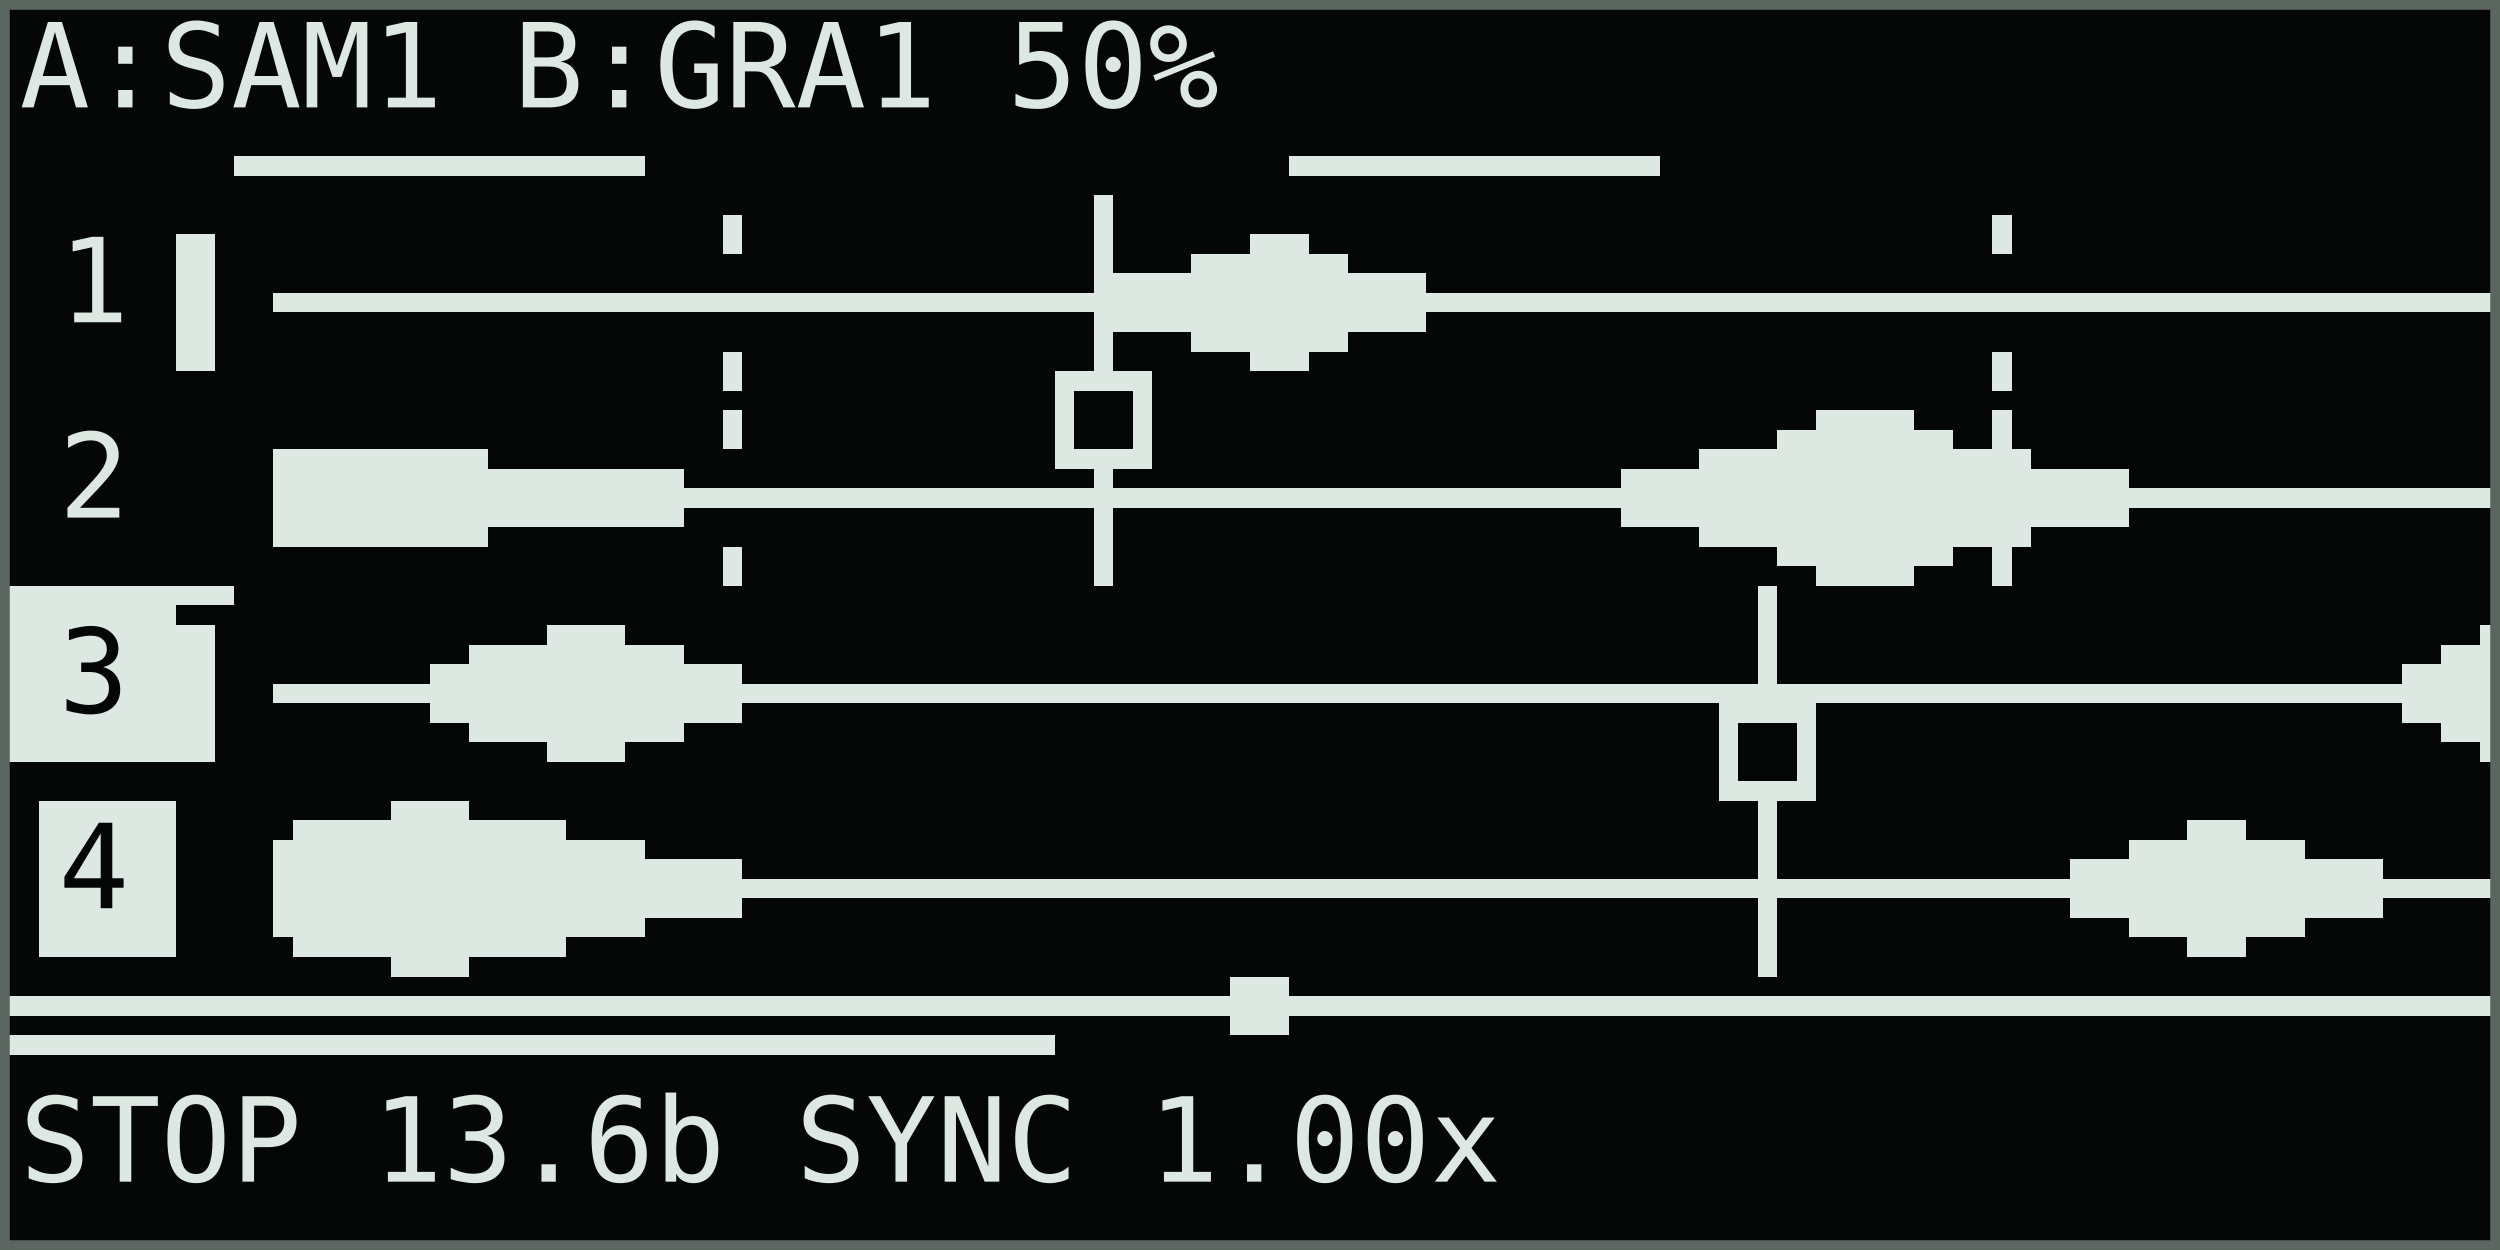
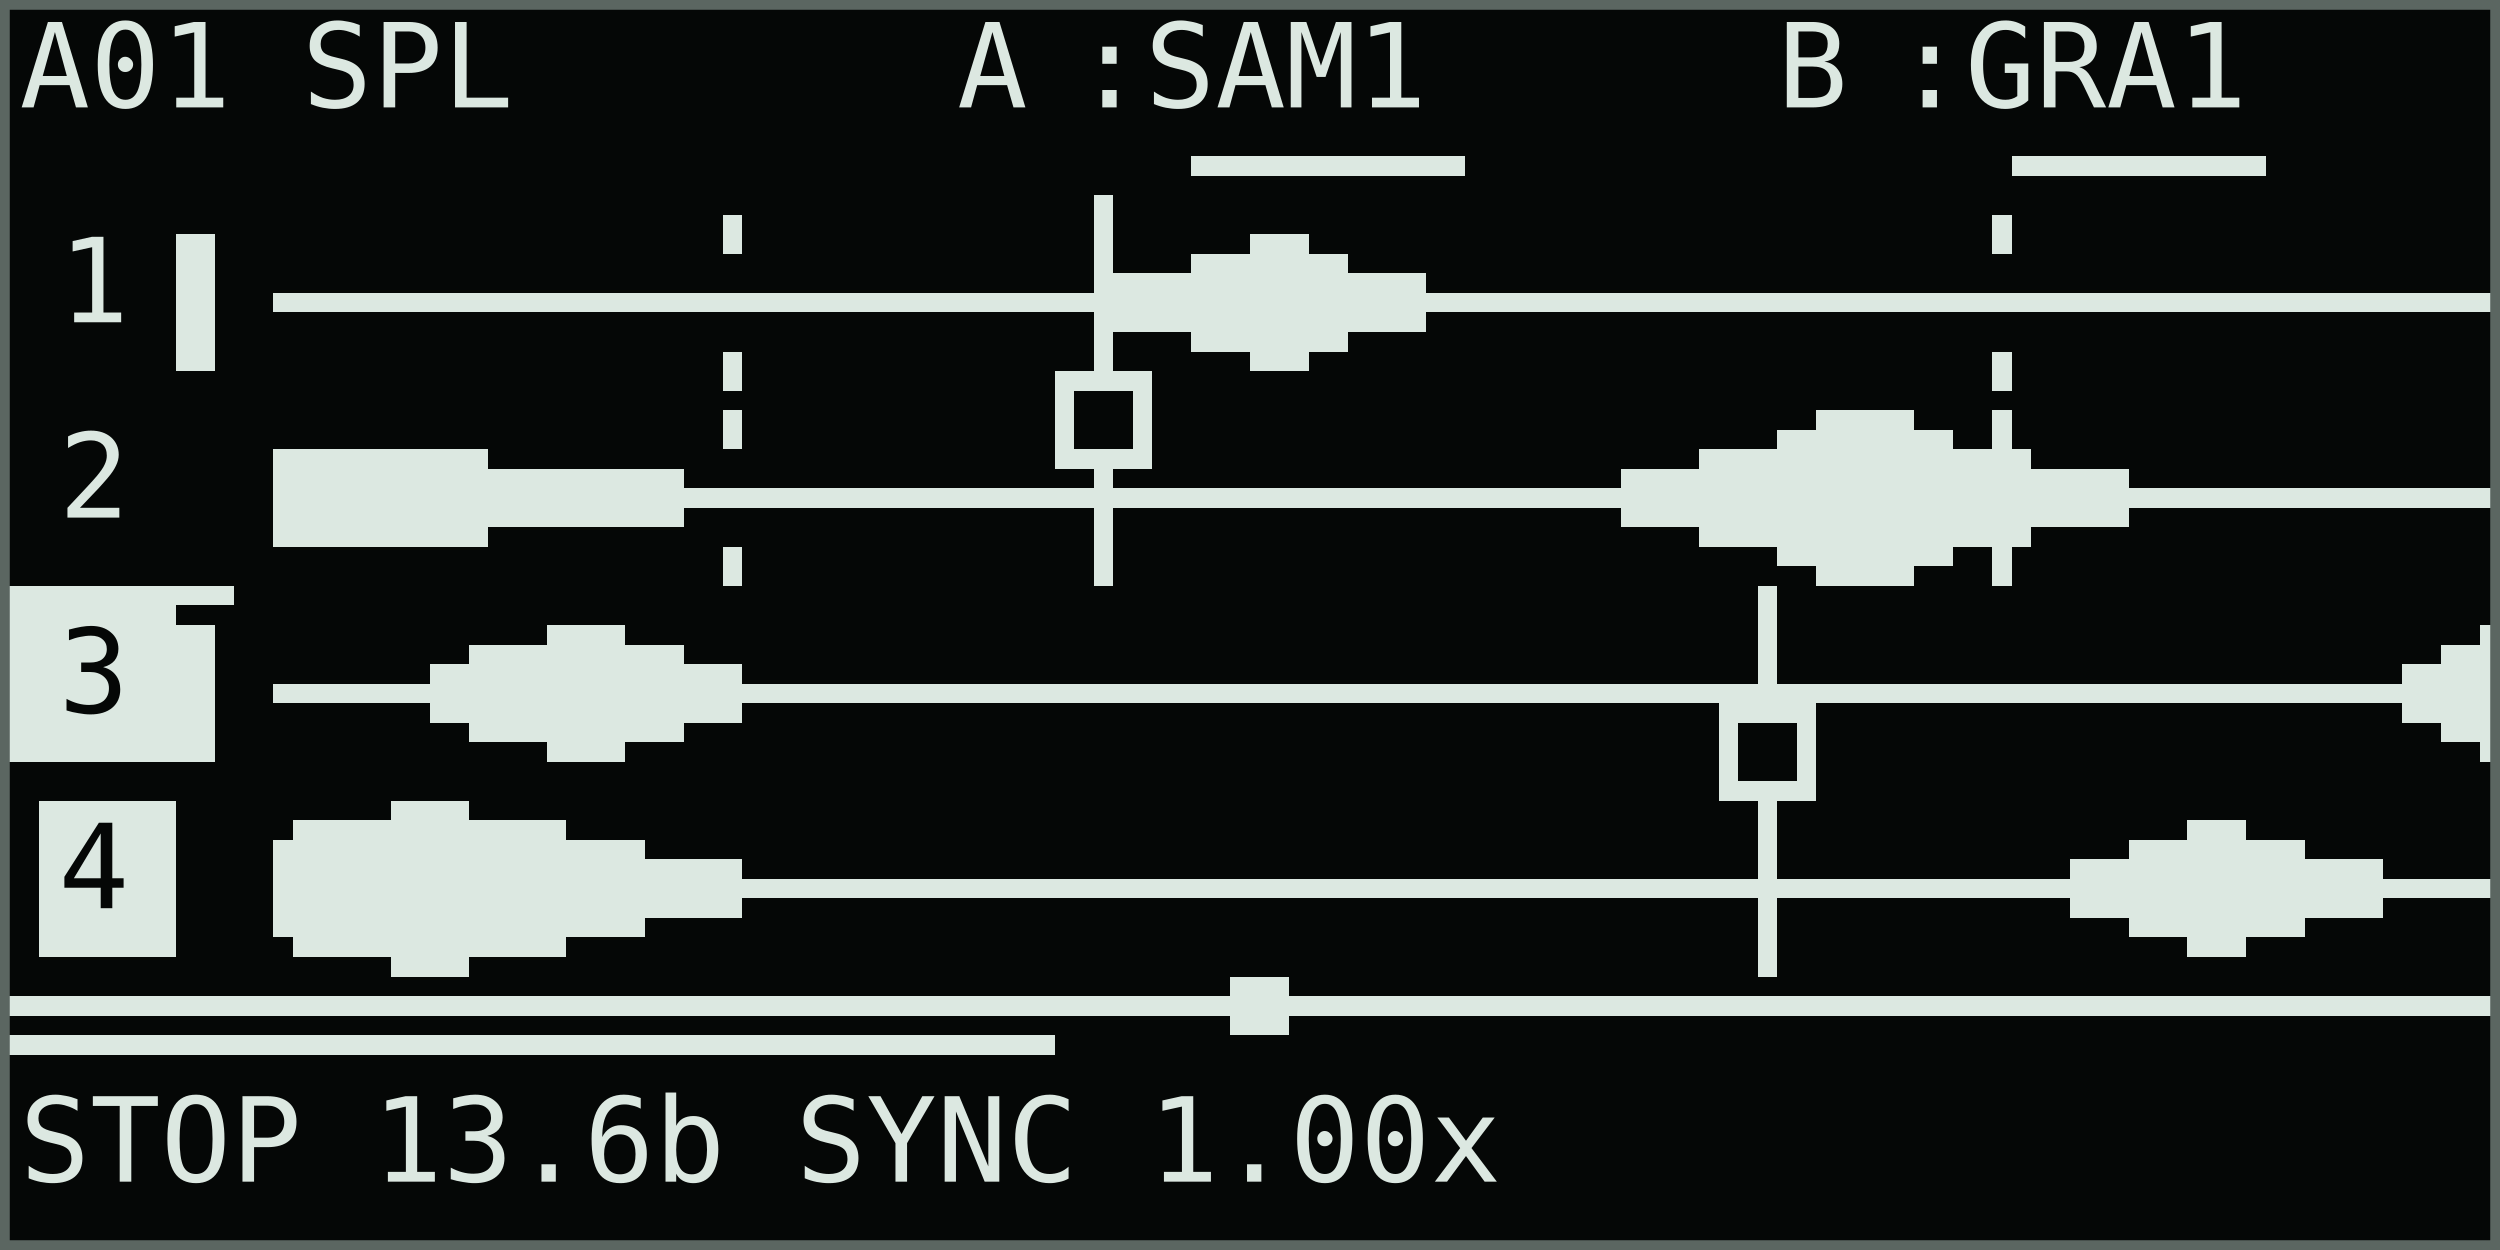
<svg xmlns="http://www.w3.org/2000/svg" width="768" height="384" viewBox="0 0 128 64" role="img" aria-labelledby="title desc">
  <rect width="128" height="64" fill="#050706" />
  <g shape-rendering="crispEdges" font-family="DejaVu Sans Mono, IBM Plex Mono, monospace" font-size="6" font-style="normal" font-weight="400" text-rendering="geometricPrecision">
    <rect x="0" y="0" width="128" height="9" fill="#050706" />
-     <text x="1" y="5.5" fill="#dce8e1">A:SAM1 B:GRA1 50%</text>
+     <text x="1" y="5.5" fill="#dce8e1">A01 SPL</text>
+     <text x="49" y="5.5" fill="#dce8e1">A</text>
+     <text x="55" y="5.5" fill="#dce8e1">:SAM1</text>
+     <text x="91" y="5.5" fill="#dce8e1">B</text>
+     <text x="97" y="5.5" fill="#dce8e1">:GRA1</text>
    <rect x="0" y="10" width="12" height="40" fill="#050706" />
    <text x="3" y="16.5" fill="#dce8e1">1</text>
    <rect x="9" y="12" width="2" height="7" fill="#dce8e1" />
    <text x="3" y="26.5" fill="#dce8e1">2</text>
    <rect x="0" y="31" width="2" height="8" fill="#dce8e1" />
    <rect x="2" y="31" width="7" height="8" fill="#dce8e1" />
    <text x="3" y="36.5" fill="#050706">3</text>
    <rect x="9" y="32" width="2" height="7" fill="#dce8e1" />
    <rect x="2" y="41" width="7" height="8" fill="#dce8e1" />
    <text x="3" y="46.5" fill="#050706">4</text>
    <rect x="0" y="30" width="12" height="1" fill="#dce8e1" />
    <rect x="0" y="8" width="128" height="1" fill="#050706" />
-     <rect x="12" y="8" width="21" height="1" fill="#dce8e1" />
-     <rect x="66" y="8" width="19" height="1" fill="#dce8e1" />
+     <rect x="61" y="8" width="14" height="1" fill="#dce8e1" />
+     <rect x="103" y="8" width="13" height="1" fill="#dce8e1" />
    <rect x="14" y="15" width="1" height="1" fill="#dce8e1" />
    <rect x="14" y="23" width="1" height="5" fill="#dce8e1" />
    <rect x="14" y="35" width="1" height="1" fill="#dce8e1" />
    <rect x="14" y="43" width="1" height="5" fill="#dce8e1" />
    <rect x="15" y="15" width="1" height="1" fill="#dce8e1" />
    <rect x="15" y="23" width="1" height="5" fill="#dce8e1" />
    <rect x="15" y="35" width="1" height="1" fill="#dce8e1" />
    <rect x="15" y="42" width="1" height="7" fill="#dce8e1" />
    <rect x="16" y="15" width="1" height="1" fill="#dce8e1" />
    <rect x="16" y="23" width="1" height="5" fill="#dce8e1" />
    <rect x="16" y="35" width="1" height="1" fill="#dce8e1" />
    <rect x="16" y="42" width="1" height="7" fill="#dce8e1" />
    <rect x="17" y="15" width="1" height="1" fill="#dce8e1" />
    <rect x="17" y="23" width="1" height="5" fill="#dce8e1" />
    <rect x="17" y="35" width="1" height="1" fill="#dce8e1" />
    <rect x="17" y="42" width="1" height="7" fill="#dce8e1" />
    <rect x="18" y="15" width="1" height="1" fill="#dce8e1" />
    <rect x="18" y="23" width="1" height="5" fill="#dce8e1" />
    <rect x="18" y="35" width="1" height="1" fill="#dce8e1" />
    <rect x="18" y="42" width="1" height="7" fill="#dce8e1" />
    <rect x="19" y="15" width="1" height="1" fill="#dce8e1" />
    <rect x="19" y="23" width="1" height="5" fill="#dce8e1" />
    <rect x="19" y="35" width="1" height="1" fill="#dce8e1" />
    <rect x="19" y="42" width="1" height="7" fill="#dce8e1" />
    <rect x="20" y="15" width="1" height="1" fill="#dce8e1" />
    <rect x="20" y="23" width="1" height="5" fill="#dce8e1" />
    <rect x="20" y="35" width="1" height="1" fill="#dce8e1" />
    <rect x="20" y="41" width="1" height="9" fill="#dce8e1" />
    <rect x="21" y="15" width="1" height="1" fill="#dce8e1" />
    <rect x="21" y="23" width="1" height="5" fill="#dce8e1" />
    <rect x="21" y="35" width="1" height="1" fill="#dce8e1" />
    <rect x="21" y="41" width="1" height="9" fill="#dce8e1" />
    <rect x="22" y="15" width="1" height="1" fill="#dce8e1" />
    <rect x="22" y="23" width="1" height="5" fill="#dce8e1" />
    <rect x="22" y="34" width="1" height="3" fill="#dce8e1" />
    <rect x="22" y="41" width="1" height="9" fill="#dce8e1" />
    <rect x="23" y="15" width="1" height="1" fill="#dce8e1" />
    <rect x="23" y="23" width="1" height="5" fill="#dce8e1" />
    <rect x="23" y="34" width="1" height="3" fill="#dce8e1" />
    <rect x="23" y="41" width="1" height="9" fill="#dce8e1" />
    <rect x="24" y="15" width="1" height="1" fill="#dce8e1" />
    <rect x="24" y="23" width="1" height="5" fill="#dce8e1" />
    <rect x="24" y="33" width="1" height="5" fill="#dce8e1" />
    <rect x="24" y="42" width="1" height="7" fill="#dce8e1" />
    <rect x="25" y="15" width="1" height="1" fill="#dce8e1" />
    <rect x="25" y="24" width="1" height="3" fill="#dce8e1" />
    <rect x="25" y="33" width="1" height="5" fill="#dce8e1" />
    <rect x="25" y="42" width="1" height="7" fill="#dce8e1" />
    <rect x="26" y="15" width="1" height="1" fill="#dce8e1" />
    <rect x="26" y="24" width="1" height="3" fill="#dce8e1" />
    <rect x="26" y="33" width="1" height="5" fill="#dce8e1" />
    <rect x="26" y="42" width="1" height="7" fill="#dce8e1" />
    <rect x="27" y="15" width="1" height="1" fill="#dce8e1" />
    <rect x="27" y="24" width="1" height="3" fill="#dce8e1" />
    <rect x="27" y="33" width="1" height="5" fill="#dce8e1" />
    <rect x="27" y="42" width="1" height="7" fill="#dce8e1" />
    <rect x="28" y="15" width="1" height="1" fill="#dce8e1" />
    <rect x="28" y="24" width="1" height="3" fill="#dce8e1" />
    <rect x="28" y="32" width="1" height="7" fill="#dce8e1" />
    <rect x="28" y="42" width="1" height="7" fill="#dce8e1" />
    <rect x="29" y="15" width="1" height="1" fill="#dce8e1" />
    <rect x="29" y="24" width="1" height="3" fill="#dce8e1" />
    <rect x="29" y="32" width="1" height="7" fill="#dce8e1" />
    <rect x="29" y="43" width="1" height="5" fill="#dce8e1" />
    <rect x="30" y="15" width="1" height="1" fill="#dce8e1" />
    <rect x="30" y="24" width="1" height="3" fill="#dce8e1" />
    <rect x="30" y="32" width="1" height="7" fill="#dce8e1" />
    <rect x="30" y="43" width="1" height="5" fill="#dce8e1" />
    <rect x="31" y="15" width="1" height="1" fill="#dce8e1" />
    <rect x="31" y="24" width="1" height="3" fill="#dce8e1" />
    <rect x="31" y="32" width="1" height="7" fill="#dce8e1" />
    <rect x="31" y="43" width="1" height="5" fill="#dce8e1" />
    <rect x="32" y="15" width="1" height="1" fill="#dce8e1" />
    <rect x="32" y="24" width="1" height="3" fill="#dce8e1" />
    <rect x="32" y="33" width="1" height="5" fill="#dce8e1" />
    <rect x="32" y="43" width="1" height="5" fill="#dce8e1" />
    <rect x="33" y="15" width="1" height="1" fill="#dce8e1" />
    <rect x="33" y="24" width="1" height="3" fill="#dce8e1" />
    <rect x="33" y="33" width="1" height="5" fill="#dce8e1" />
    <rect x="33" y="44" width="1" height="3" fill="#dce8e1" />
    <rect x="34" y="15" width="1" height="1" fill="#dce8e1" />
    <rect x="34" y="24" width="1" height="3" fill="#dce8e1" />
    <rect x="34" y="33" width="1" height="5" fill="#dce8e1" />
    <rect x="34" y="44" width="1" height="3" fill="#dce8e1" />
    <rect x="35" y="15" width="1" height="1" fill="#dce8e1" />
    <rect x="35" y="25" width="1" height="1" fill="#dce8e1" />
    <rect x="35" y="34" width="1" height="3" fill="#dce8e1" />
    <rect x="35" y="44" width="1" height="3" fill="#dce8e1" />
    <rect x="36" y="15" width="1" height="1" fill="#dce8e1" />
    <rect x="36" y="25" width="1" height="1" fill="#dce8e1" />
    <rect x="36" y="34" width="1" height="3" fill="#dce8e1" />
    <rect x="36" y="44" width="1" height="3" fill="#dce8e1" />
    <rect x="37" y="11" width="1" height="2" fill="#dce8e1" />
    <rect x="37" y="15" width="1" height="1" fill="#dce8e1" />
    <rect x="37" y="18" width="1" height="2" fill="#dce8e1" />
    <rect x="37" y="21" width="1" height="2" fill="#dce8e1" />
    <rect x="37" y="25" width="1" height="1" fill="#dce8e1" />
    <rect x="37" y="28" width="1" height="2" fill="#dce8e1" />
    <rect x="37" y="34" width="1" height="3" fill="#dce8e1" />
    <rect x="37" y="44" width="1" height="3" fill="#dce8e1" />
    <rect x="38" y="15" width="1" height="1" fill="#dce8e1" />
    <rect x="38" y="25" width="1" height="1" fill="#dce8e1" />
    <rect x="38" y="35" width="1" height="1" fill="#dce8e1" />
    <rect x="38" y="45" width="1" height="1" fill="#dce8e1" />
    <rect x="39" y="15" width="1" height="1" fill="#dce8e1" />
    <rect x="39" y="25" width="1" height="1" fill="#dce8e1" />
    <rect x="39" y="35" width="1" height="1" fill="#dce8e1" />
    <rect x="39" y="45" width="1" height="1" fill="#dce8e1" />
    <rect x="40" y="15" width="1" height="1" fill="#dce8e1" />
    <rect x="40" y="25" width="1" height="1" fill="#dce8e1" />
    <rect x="40" y="35" width="1" height="1" fill="#dce8e1" />
    <rect x="40" y="45" width="1" height="1" fill="#dce8e1" />
    <rect x="41" y="15" width="1" height="1" fill="#dce8e1" />
    <rect x="41" y="25" width="1" height="1" fill="#dce8e1" />
    <rect x="41" y="35" width="1" height="1" fill="#dce8e1" />
    <rect x="41" y="45" width="1" height="1" fill="#dce8e1" />
    <rect x="42" y="15" width="1" height="1" fill="#dce8e1" />
    <rect x="42" y="25" width="1" height="1" fill="#dce8e1" />
    <rect x="42" y="35" width="1" height="1" fill="#dce8e1" />
    <rect x="42" y="45" width="1" height="1" fill="#dce8e1" />
    <rect x="43" y="15" width="1" height="1" fill="#dce8e1" />
    <rect x="43" y="25" width="1" height="1" fill="#dce8e1" />
    <rect x="43" y="35" width="1" height="1" fill="#dce8e1" />
    <rect x="43" y="45" width="1" height="1" fill="#dce8e1" />
    <rect x="44" y="15" width="1" height="1" fill="#dce8e1" />
    <rect x="44" y="25" width="1" height="1" fill="#dce8e1" />
    <rect x="44" y="35" width="1" height="1" fill="#dce8e1" />
    <rect x="44" y="45" width="1" height="1" fill="#dce8e1" />
    <rect x="45" y="15" width="1" height="1" fill="#dce8e1" />
    <rect x="45" y="25" width="1" height="1" fill="#dce8e1" />
    <rect x="45" y="35" width="1" height="1" fill="#dce8e1" />
    <rect x="45" y="45" width="1" height="1" fill="#dce8e1" />
    <rect x="46" y="15" width="1" height="1" fill="#dce8e1" />
    <rect x="46" y="25" width="1" height="1" fill="#dce8e1" />
    <rect x="46" y="35" width="1" height="1" fill="#dce8e1" />
    <rect x="46" y="45" width="1" height="1" fill="#dce8e1" />
    <rect x="47" y="15" width="1" height="1" fill="#dce8e1" />
    <rect x="47" y="25" width="1" height="1" fill="#dce8e1" />
    <rect x="47" y="35" width="1" height="1" fill="#dce8e1" />
    <rect x="47" y="45" width="1" height="1" fill="#dce8e1" />
    <rect x="48" y="15" width="1" height="1" fill="#dce8e1" />
    <rect x="48" y="25" width="1" height="1" fill="#dce8e1" />
    <rect x="48" y="35" width="1" height="1" fill="#dce8e1" />
    <rect x="48" y="45" width="1" height="1" fill="#dce8e1" />
    <rect x="49" y="15" width="1" height="1" fill="#dce8e1" />
    <rect x="49" y="25" width="1" height="1" fill="#dce8e1" />
    <rect x="49" y="35" width="1" height="1" fill="#dce8e1" />
    <rect x="49" y="45" width="1" height="1" fill="#dce8e1" />
    <rect x="50" y="15" width="1" height="1" fill="#dce8e1" />
    <rect x="50" y="25" width="1" height="1" fill="#dce8e1" />
    <rect x="50" y="35" width="1" height="1" fill="#dce8e1" />
    <rect x="50" y="45" width="1" height="1" fill="#dce8e1" />
    <rect x="51" y="15" width="1" height="1" fill="#dce8e1" />
    <rect x="51" y="25" width="1" height="1" fill="#dce8e1" />
    <rect x="51" y="35" width="1" height="1" fill="#dce8e1" />
    <rect x="51" y="45" width="1" height="1" fill="#dce8e1" />
    <rect x="52" y="15" width="1" height="1" fill="#dce8e1" />
    <rect x="52" y="25" width="1" height="1" fill="#dce8e1" />
    <rect x="52" y="35" width="1" height="1" fill="#dce8e1" />
    <rect x="52" y="45" width="1" height="1" fill="#dce8e1" />
    <rect x="53" y="15" width="1" height="1" fill="#dce8e1" />
    <rect x="53" y="25" width="1" height="1" fill="#dce8e1" />
    <rect x="53" y="35" width="1" height="1" fill="#dce8e1" />
    <rect x="53" y="45" width="1" height="1" fill="#dce8e1" />
    <rect x="54" y="15" width="1" height="1" fill="#dce8e1" />
    <rect x="54" y="19" width="1" height="5" fill="#dce8e1" />
    <rect x="54" y="25" width="1" height="1" fill="#dce8e1" />
    <rect x="54" y="35" width="1" height="1" fill="#dce8e1" />
    <rect x="54" y="45" width="1" height="1" fill="#dce8e1" />
    <rect x="55" y="15" width="1" height="1" fill="#dce8e1" />
    <rect x="55" y="19" width="1" height="1" fill="#dce8e1" />
    <rect x="55" y="23" width="1" height="1" fill="#dce8e1" />
    <rect x="55" y="25" width="1" height="1" fill="#dce8e1" />
    <rect x="55" y="35" width="1" height="1" fill="#dce8e1" />
    <rect x="55" y="45" width="1" height="1" fill="#dce8e1" />
    <rect x="56" y="10" width="1" height="10" fill="#dce8e1" />
    <rect x="56" y="23" width="1" height="7" fill="#dce8e1" />
    <rect x="56" y="35" width="1" height="1" fill="#dce8e1" />
    <rect x="56" y="45" width="1" height="1" fill="#dce8e1" />
    <rect x="57" y="14" width="1" height="3" fill="#dce8e1" />
    <rect x="57" y="19" width="1" height="1" fill="#dce8e1" />
    <rect x="57" y="23" width="1" height="1" fill="#dce8e1" />
    <rect x="57" y="25" width="1" height="1" fill="#dce8e1" />
    <rect x="57" y="35" width="1" height="1" fill="#dce8e1" />
    <rect x="57" y="45" width="1" height="1" fill="#dce8e1" />
    <rect x="58" y="14" width="1" height="3" fill="#dce8e1" />
    <rect x="58" y="19" width="1" height="5" fill="#dce8e1" />
    <rect x="58" y="25" width="1" height="1" fill="#dce8e1" />
    <rect x="58" y="35" width="1" height="1" fill="#dce8e1" />
    <rect x="58" y="45" width="1" height="1" fill="#dce8e1" />
    <rect x="59" y="14" width="1" height="3" fill="#dce8e1" />
    <rect x="59" y="25" width="1" height="1" fill="#dce8e1" />
    <rect x="59" y="35" width="1" height="1" fill="#dce8e1" />
    <rect x="59" y="45" width="1" height="1" fill="#dce8e1" />
    <rect x="60" y="14" width="1" height="3" fill="#dce8e1" />
    <rect x="60" y="25" width="1" height="1" fill="#dce8e1" />
    <rect x="60" y="35" width="1" height="1" fill="#dce8e1" />
    <rect x="60" y="45" width="1" height="1" fill="#dce8e1" />
    <rect x="61" y="13" width="1" height="5" fill="#dce8e1" />
    <rect x="61" y="25" width="1" height="1" fill="#dce8e1" />
    <rect x="61" y="35" width="1" height="1" fill="#dce8e1" />
    <rect x="61" y="45" width="1" height="1" fill="#dce8e1" />
    <rect x="62" y="13" width="1" height="5" fill="#dce8e1" />
    <rect x="62" y="25" width="1" height="1" fill="#dce8e1" />
    <rect x="62" y="35" width="1" height="1" fill="#dce8e1" />
    <rect x="62" y="45" width="1" height="1" fill="#dce8e1" />
    <rect x="63" y="13" width="1" height="5" fill="#dce8e1" />
    <rect x="63" y="25" width="1" height="1" fill="#dce8e1" />
    <rect x="63" y="35" width="1" height="1" fill="#dce8e1" />
    <rect x="63" y="45" width="1" height="1" fill="#dce8e1" />
    <rect x="64" y="12" width="1" height="7" fill="#dce8e1" />
    <rect x="64" y="25" width="1" height="1" fill="#dce8e1" />
    <rect x="64" y="35" width="1" height="1" fill="#dce8e1" />
    <rect x="64" y="45" width="1" height="1" fill="#dce8e1" />
    <rect x="65" y="12" width="1" height="7" fill="#dce8e1" />
    <rect x="65" y="25" width="1" height="1" fill="#dce8e1" />
    <rect x="65" y="35" width="1" height="1" fill="#dce8e1" />
    <rect x="65" y="45" width="1" height="1" fill="#dce8e1" />
    <rect x="66" y="12" width="1" height="7" fill="#dce8e1" />
    <rect x="66" y="25" width="1" height="1" fill="#dce8e1" />
    <rect x="66" y="35" width="1" height="1" fill="#dce8e1" />
    <rect x="66" y="45" width="1" height="1" fill="#dce8e1" />
    <rect x="67" y="13" width="1" height="5" fill="#dce8e1" />
    <rect x="67" y="25" width="1" height="1" fill="#dce8e1" />
    <rect x="67" y="35" width="1" height="1" fill="#dce8e1" />
    <rect x="67" y="45" width="1" height="1" fill="#dce8e1" />
    <rect x="68" y="13" width="1" height="5" fill="#dce8e1" />
    <rect x="68" y="25" width="1" height="1" fill="#dce8e1" />
    <rect x="68" y="35" width="1" height="1" fill="#dce8e1" />
    <rect x="68" y="45" width="1" height="1" fill="#dce8e1" />
    <rect x="69" y="14" width="1" height="3" fill="#dce8e1" />
    <rect x="69" y="25" width="1" height="1" fill="#dce8e1" />
    <rect x="69" y="35" width="1" height="1" fill="#dce8e1" />
    <rect x="69" y="45" width="1" height="1" fill="#dce8e1" />
    <rect x="70" y="14" width="1" height="3" fill="#dce8e1" />
    <rect x="70" y="25" width="1" height="1" fill="#dce8e1" />
    <rect x="70" y="35" width="1" height="1" fill="#dce8e1" />
    <rect x="70" y="45" width="1" height="1" fill="#dce8e1" />
    <rect x="71" y="14" width="1" height="3" fill="#dce8e1" />
    <rect x="71" y="25" width="1" height="1" fill="#dce8e1" />
    <rect x="71" y="35" width="1" height="1" fill="#dce8e1" />
    <rect x="71" y="45" width="1" height="1" fill="#dce8e1" />
    <rect x="72" y="14" width="1" height="3" fill="#dce8e1" />
    <rect x="72" y="25" width="1" height="1" fill="#dce8e1" />
    <rect x="72" y="35" width="1" height="1" fill="#dce8e1" />
    <rect x="72" y="45" width="1" height="1" fill="#dce8e1" />
    <rect x="73" y="15" width="1" height="1" fill="#dce8e1" />
    <rect x="73" y="25" width="1" height="1" fill="#dce8e1" />
    <rect x="73" y="35" width="1" height="1" fill="#dce8e1" />
    <rect x="73" y="45" width="1" height="1" fill="#dce8e1" />
    <rect x="74" y="15" width="1" height="1" fill="#dce8e1" />
    <rect x="74" y="25" width="1" height="1" fill="#dce8e1" />
    <rect x="74" y="35" width="1" height="1" fill="#dce8e1" />
    <rect x="74" y="45" width="1" height="1" fill="#dce8e1" />
    <rect x="75" y="15" width="1" height="1" fill="#dce8e1" />
    <rect x="75" y="25" width="1" height="1" fill="#dce8e1" />
    <rect x="75" y="35" width="1" height="1" fill="#dce8e1" />
    <rect x="75" y="45" width="1" height="1" fill="#dce8e1" />
    <rect x="76" y="15" width="1" height="1" fill="#dce8e1" />
    <rect x="76" y="25" width="1" height="1" fill="#dce8e1" />
    <rect x="76" y="35" width="1" height="1" fill="#dce8e1" />
    <rect x="76" y="45" width="1" height="1" fill="#dce8e1" />
    <rect x="77" y="15" width="1" height="1" fill="#dce8e1" />
    <rect x="77" y="25" width="1" height="1" fill="#dce8e1" />
    <rect x="77" y="35" width="1" height="1" fill="#dce8e1" />
    <rect x="77" y="45" width="1" height="1" fill="#dce8e1" />
    <rect x="78" y="15" width="1" height="1" fill="#dce8e1" />
    <rect x="78" y="25" width="1" height="1" fill="#dce8e1" />
    <rect x="78" y="35" width="1" height="1" fill="#dce8e1" />
    <rect x="78" y="45" width="1" height="1" fill="#dce8e1" />
    <rect x="79" y="15" width="1" height="1" fill="#dce8e1" />
    <rect x="79" y="25" width="1" height="1" fill="#dce8e1" />
    <rect x="79" y="35" width="1" height="1" fill="#dce8e1" />
    <rect x="79" y="45" width="1" height="1" fill="#dce8e1" />
    <rect x="80" y="15" width="1" height="1" fill="#dce8e1" />
    <rect x="80" y="25" width="1" height="1" fill="#dce8e1" />
    <rect x="80" y="35" width="1" height="1" fill="#dce8e1" />
    <rect x="80" y="45" width="1" height="1" fill="#dce8e1" />
    <rect x="81" y="15" width="1" height="1" fill="#dce8e1" />
    <rect x="81" y="25" width="1" height="1" fill="#dce8e1" />
    <rect x="81" y="35" width="1" height="1" fill="#dce8e1" />
    <rect x="81" y="45" width="1" height="1" fill="#dce8e1" />
    <rect x="82" y="15" width="1" height="1" fill="#dce8e1" />
    <rect x="82" y="25" width="1" height="1" fill="#dce8e1" />
    <rect x="82" y="35" width="1" height="1" fill="#dce8e1" />
    <rect x="82" y="45" width="1" height="1" fill="#dce8e1" />
    <rect x="83" y="15" width="1" height="1" fill="#dce8e1" />
    <rect x="83" y="24" width="1" height="3" fill="#dce8e1" />
    <rect x="83" y="35" width="1" height="1" fill="#dce8e1" />
    <rect x="83" y="45" width="1" height="1" fill="#dce8e1" />
    <rect x="84" y="15" width="1" height="1" fill="#dce8e1" />
    <rect x="84" y="24" width="1" height="3" fill="#dce8e1" />
    <rect x="84" y="35" width="1" height="1" fill="#dce8e1" />
    <rect x="84" y="45" width="1" height="1" fill="#dce8e1" />
    <rect x="85" y="15" width="1" height="1" fill="#dce8e1" />
    <rect x="85" y="24" width="1" height="3" fill="#dce8e1" />
    <rect x="85" y="35" width="1" height="1" fill="#dce8e1" />
    <rect x="85" y="45" width="1" height="1" fill="#dce8e1" />
    <rect x="86" y="15" width="1" height="1" fill="#dce8e1" />
    <rect x="86" y="24" width="1" height="3" fill="#dce8e1" />
    <rect x="86" y="35" width="1" height="1" fill="#dce8e1" />
    <rect x="86" y="45" width="1" height="1" fill="#dce8e1" />
    <rect x="87" y="15" width="1" height="1" fill="#dce8e1" />
    <rect x="87" y="23" width="1" height="5" fill="#dce8e1" />
    <rect x="87" y="35" width="1" height="1" fill="#dce8e1" />
    <rect x="87" y="45" width="1" height="1" fill="#dce8e1" />
    <rect x="88" y="15" width="1" height="1" fill="#dce8e1" />
    <rect x="88" y="23" width="1" height="5" fill="#dce8e1" />
    <rect x="88" y="35" width="1" height="6" fill="#dce8e1" />
    <rect x="88" y="45" width="1" height="1" fill="#dce8e1" />
    <rect x="89" y="15" width="1" height="1" fill="#dce8e1" />
    <rect x="89" y="23" width="1" height="5" fill="#dce8e1" />
    <rect x="89" y="35" width="1" height="2" fill="#dce8e1" />
    <rect x="89" y="40" width="1" height="1" fill="#dce8e1" />
    <rect x="89" y="45" width="1" height="1" fill="#dce8e1" />
    <rect x="90" y="15" width="1" height="1" fill="#dce8e1" />
    <rect x="90" y="23" width="1" height="5" fill="#dce8e1" />
    <rect x="90" y="30" width="1" height="7" fill="#dce8e1" />
    <rect x="90" y="40" width="1" height="10" fill="#dce8e1" />
    <rect x="91" y="15" width="1" height="1" fill="#dce8e1" />
    <rect x="91" y="22" width="1" height="7" fill="#dce8e1" />
    <rect x="91" y="35" width="1" height="2" fill="#dce8e1" />
    <rect x="91" y="40" width="1" height="1" fill="#dce8e1" />
    <rect x="91" y="45" width="1" height="1" fill="#dce8e1" />
    <rect x="92" y="15" width="1" height="1" fill="#dce8e1" />
    <rect x="92" y="22" width="1" height="7" fill="#dce8e1" />
    <rect x="92" y="35" width="1" height="6" fill="#dce8e1" />
    <rect x="92" y="45" width="1" height="1" fill="#dce8e1" />
    <rect x="93" y="15" width="1" height="1" fill="#dce8e1" />
    <rect x="93" y="21" width="1" height="9" fill="#dce8e1" />
    <rect x="93" y="35" width="1" height="1" fill="#dce8e1" />
    <rect x="93" y="45" width="1" height="1" fill="#dce8e1" />
    <rect x="94" y="15" width="1" height="1" fill="#dce8e1" />
    <rect x="94" y="21" width="1" height="9" fill="#dce8e1" />
    <rect x="94" y="35" width="1" height="1" fill="#dce8e1" />
    <rect x="94" y="45" width="1" height="1" fill="#dce8e1" />
    <rect x="95" y="15" width="1" height="1" fill="#dce8e1" />
    <rect x="95" y="21" width="1" height="9" fill="#dce8e1" />
    <rect x="95" y="35" width="1" height="1" fill="#dce8e1" />
    <rect x="95" y="45" width="1" height="1" fill="#dce8e1" />
    <rect x="96" y="15" width="1" height="1" fill="#dce8e1" />
    <rect x="96" y="21" width="1" height="9" fill="#dce8e1" />
    <rect x="96" y="35" width="1" height="1" fill="#dce8e1" />
    <rect x="96" y="45" width="1" height="1" fill="#dce8e1" />
    <rect x="97" y="15" width="1" height="1" fill="#dce8e1" />
    <rect x="97" y="21" width="1" height="9" fill="#dce8e1" />
    <rect x="97" y="35" width="1" height="1" fill="#dce8e1" />
    <rect x="97" y="45" width="1" height="1" fill="#dce8e1" />
    <rect x="98" y="15" width="1" height="1" fill="#dce8e1" />
    <rect x="98" y="22" width="1" height="7" fill="#dce8e1" />
    <rect x="98" y="35" width="1" height="1" fill="#dce8e1" />
    <rect x="98" y="45" width="1" height="1" fill="#dce8e1" />
    <rect x="99" y="15" width="1" height="1" fill="#dce8e1" />
    <rect x="99" y="22" width="1" height="7" fill="#dce8e1" />
    <rect x="99" y="35" width="1" height="1" fill="#dce8e1" />
    <rect x="99" y="45" width="1" height="1" fill="#dce8e1" />
    <rect x="100" y="15" width="1" height="1" fill="#dce8e1" />
    <rect x="100" y="23" width="1" height="5" fill="#dce8e1" />
    <rect x="100" y="35" width="1" height="1" fill="#dce8e1" />
    <rect x="100" y="45" width="1" height="1" fill="#dce8e1" />
    <rect x="101" y="15" width="1" height="1" fill="#dce8e1" />
    <rect x="101" y="23" width="1" height="5" fill="#dce8e1" />
    <rect x="101" y="35" width="1" height="1" fill="#dce8e1" />
    <rect x="101" y="45" width="1" height="1" fill="#dce8e1" />
    <rect x="102" y="11" width="1" height="2" fill="#dce8e1" />
    <rect x="102" y="15" width="1" height="1" fill="#dce8e1" />
    <rect x="102" y="18" width="1" height="2" fill="#dce8e1" />
    <rect x="102" y="21" width="1" height="9" fill="#dce8e1" />
    <rect x="102" y="35" width="1" height="1" fill="#dce8e1" />
    <rect x="102" y="45" width="1" height="1" fill="#dce8e1" />
    <rect x="103" y="15" width="1" height="1" fill="#dce8e1" />
    <rect x="103" y="23" width="1" height="5" fill="#dce8e1" />
    <rect x="103" y="35" width="1" height="1" fill="#dce8e1" />
    <rect x="103" y="45" width="1" height="1" fill="#dce8e1" />
    <rect x="104" y="15" width="1" height="1" fill="#dce8e1" />
    <rect x="104" y="24" width="1" height="3" fill="#dce8e1" />
    <rect x="104" y="35" width="1" height="1" fill="#dce8e1" />
    <rect x="104" y="45" width="1" height="1" fill="#dce8e1" />
    <rect x="105" y="15" width="1" height="1" fill="#dce8e1" />
    <rect x="105" y="24" width="1" height="3" fill="#dce8e1" />
    <rect x="105" y="35" width="1" height="1" fill="#dce8e1" />
    <rect x="105" y="45" width="1" height="1" fill="#dce8e1" />
    <rect x="106" y="15" width="1" height="1" fill="#dce8e1" />
    <rect x="106" y="24" width="1" height="3" fill="#dce8e1" />
    <rect x="106" y="35" width="1" height="1" fill="#dce8e1" />
    <rect x="106" y="44" width="1" height="3" fill="#dce8e1" />
    <rect x="107" y="15" width="1" height="1" fill="#dce8e1" />
    <rect x="107" y="24" width="1" height="3" fill="#dce8e1" />
    <rect x="107" y="35" width="1" height="1" fill="#dce8e1" />
    <rect x="107" y="44" width="1" height="3" fill="#dce8e1" />
    <rect x="108" y="15" width="1" height="1" fill="#dce8e1" />
    <rect x="108" y="24" width="1" height="3" fill="#dce8e1" />
    <rect x="108" y="35" width="1" height="1" fill="#dce8e1" />
    <rect x="108" y="44" width="1" height="3" fill="#dce8e1" />
    <rect x="109" y="15" width="1" height="1" fill="#dce8e1" />
    <rect x="109" y="25" width="1" height="1" fill="#dce8e1" />
    <rect x="109" y="35" width="1" height="1" fill="#dce8e1" />
    <rect x="109" y="43" width="1" height="5" fill="#dce8e1" />
    <rect x="110" y="15" width="1" height="1" fill="#dce8e1" />
    <rect x="110" y="25" width="1" height="1" fill="#dce8e1" />
    <rect x="110" y="35" width="1" height="1" fill="#dce8e1" />
    <rect x="110" y="43" width="1" height="5" fill="#dce8e1" />
    <rect x="111" y="15" width="1" height="1" fill="#dce8e1" />
    <rect x="111" y="25" width="1" height="1" fill="#dce8e1" />
    <rect x="111" y="35" width="1" height="1" fill="#dce8e1" />
    <rect x="111" y="43" width="1" height="5" fill="#dce8e1" />
    <rect x="112" y="15" width="1" height="1" fill="#dce8e1" />
    <rect x="112" y="25" width="1" height="1" fill="#dce8e1" />
    <rect x="112" y="35" width="1" height="1" fill="#dce8e1" />
    <rect x="112" y="42" width="1" height="7" fill="#dce8e1" />
    <rect x="113" y="15" width="1" height="1" fill="#dce8e1" />
    <rect x="113" y="25" width="1" height="1" fill="#dce8e1" />
    <rect x="113" y="35" width="1" height="1" fill="#dce8e1" />
    <rect x="113" y="42" width="1" height="7" fill="#dce8e1" />
    <rect x="114" y="15" width="1" height="1" fill="#dce8e1" />
    <rect x="114" y="25" width="1" height="1" fill="#dce8e1" />
    <rect x="114" y="35" width="1" height="1" fill="#dce8e1" />
    <rect x="114" y="42" width="1" height="7" fill="#dce8e1" />
    <rect x="115" y="15" width="1" height="1" fill="#dce8e1" />
    <rect x="115" y="25" width="1" height="1" fill="#dce8e1" />
    <rect x="115" y="35" width="1" height="1" fill="#dce8e1" />
    <rect x="115" y="43" width="1" height="5" fill="#dce8e1" />
    <rect x="116" y="15" width="1" height="1" fill="#dce8e1" />
    <rect x="116" y="25" width="1" height="1" fill="#dce8e1" />
    <rect x="116" y="35" width="1" height="1" fill="#dce8e1" />
    <rect x="116" y="43" width="1" height="5" fill="#dce8e1" />
    <rect x="117" y="15" width="1" height="1" fill="#dce8e1" />
    <rect x="117" y="25" width="1" height="1" fill="#dce8e1" />
    <rect x="117" y="35" width="1" height="1" fill="#dce8e1" />
    <rect x="117" y="43" width="1" height="5" fill="#dce8e1" />
    <rect x="118" y="15" width="1" height="1" fill="#dce8e1" />
    <rect x="118" y="25" width="1" height="1" fill="#dce8e1" />
    <rect x="118" y="35" width="1" height="1" fill="#dce8e1" />
    <rect x="118" y="44" width="1" height="3" fill="#dce8e1" />
    <rect x="119" y="15" width="1" height="1" fill="#dce8e1" />
    <rect x="119" y="25" width="1" height="1" fill="#dce8e1" />
    <rect x="119" y="35" width="1" height="1" fill="#dce8e1" />
    <rect x="119" y="44" width="1" height="3" fill="#dce8e1" />
    <rect x="120" y="15" width="1" height="1" fill="#dce8e1" />
    <rect x="120" y="25" width="1" height="1" fill="#dce8e1" />
    <rect x="120" y="35" width="1" height="1" fill="#dce8e1" />
    <rect x="120" y="44" width="1" height="3" fill="#dce8e1" />
    <rect x="121" y="15" width="1" height="1" fill="#dce8e1" />
    <rect x="121" y="25" width="1" height="1" fill="#dce8e1" />
    <rect x="121" y="35" width="1" height="1" fill="#dce8e1" />
    <rect x="121" y="44" width="1" height="3" fill="#dce8e1" />
    <rect x="122" y="15" width="1" height="1" fill="#dce8e1" />
    <rect x="122" y="25" width="1" height="1" fill="#dce8e1" />
    <rect x="122" y="35" width="1" height="1" fill="#dce8e1" />
    <rect x="122" y="45" width="1" height="1" fill="#dce8e1" />
    <rect x="123" y="15" width="1" height="1" fill="#dce8e1" />
    <rect x="123" y="25" width="1" height="1" fill="#dce8e1" />
    <rect x="123" y="34" width="1" height="3" fill="#dce8e1" />
    <rect x="123" y="45" width="1" height="1" fill="#dce8e1" />
    <rect x="124" y="15" width="1" height="1" fill="#dce8e1" />
    <rect x="124" y="25" width="1" height="1" fill="#dce8e1" />
    <rect x="124" y="34" width="1" height="3" fill="#dce8e1" />
    <rect x="124" y="45" width="1" height="1" fill="#dce8e1" />
    <rect x="125" y="15" width="1" height="1" fill="#dce8e1" />
    <rect x="125" y="25" width="1" height="1" fill="#dce8e1" />
    <rect x="125" y="33" width="1" height="5" fill="#dce8e1" />
    <rect x="125" y="45" width="1" height="1" fill="#dce8e1" />
    <rect x="126" y="15" width="1" height="1" fill="#dce8e1" />
    <rect x="126" y="25" width="1" height="1" fill="#dce8e1" />
    <rect x="126" y="33" width="1" height="5" fill="#dce8e1" />
    <rect x="126" y="45" width="1" height="1" fill="#dce8e1" />
    <rect x="127" y="15" width="1" height="1" fill="#dce8e1" />
    <rect x="127" y="25" width="1" height="1" fill="#dce8e1" />
    <rect x="127" y="32" width="1" height="7" fill="#dce8e1" />
    <rect x="127" y="45" width="1" height="1" fill="#dce8e1" />
    <rect x="0" y="50" width="128" height="5" fill="#050706" />
    <rect x="0" y="51" width="128" height="1" fill="#dce8e1" />
    <rect x="63" y="50" width="3" height="3" fill="#dce8e1" />
    <rect x="0" y="53" width="128" height="1" fill="#050706" />
    <rect x="0" y="53" width="54" height="1" fill="#dce8e1" />
    <rect x="0" y="55" width="128" height="9" fill="#050706" />
    <text x="1" y="60.5" fill="#dce8e1">STOP 13.6b SYNC 1.00x</text>
  </g>
  <rect x="0.25" y="0.25" width="127.5" height="63.5" fill="none" stroke="#5b6661" stroke-width="0.5" />
</svg>
